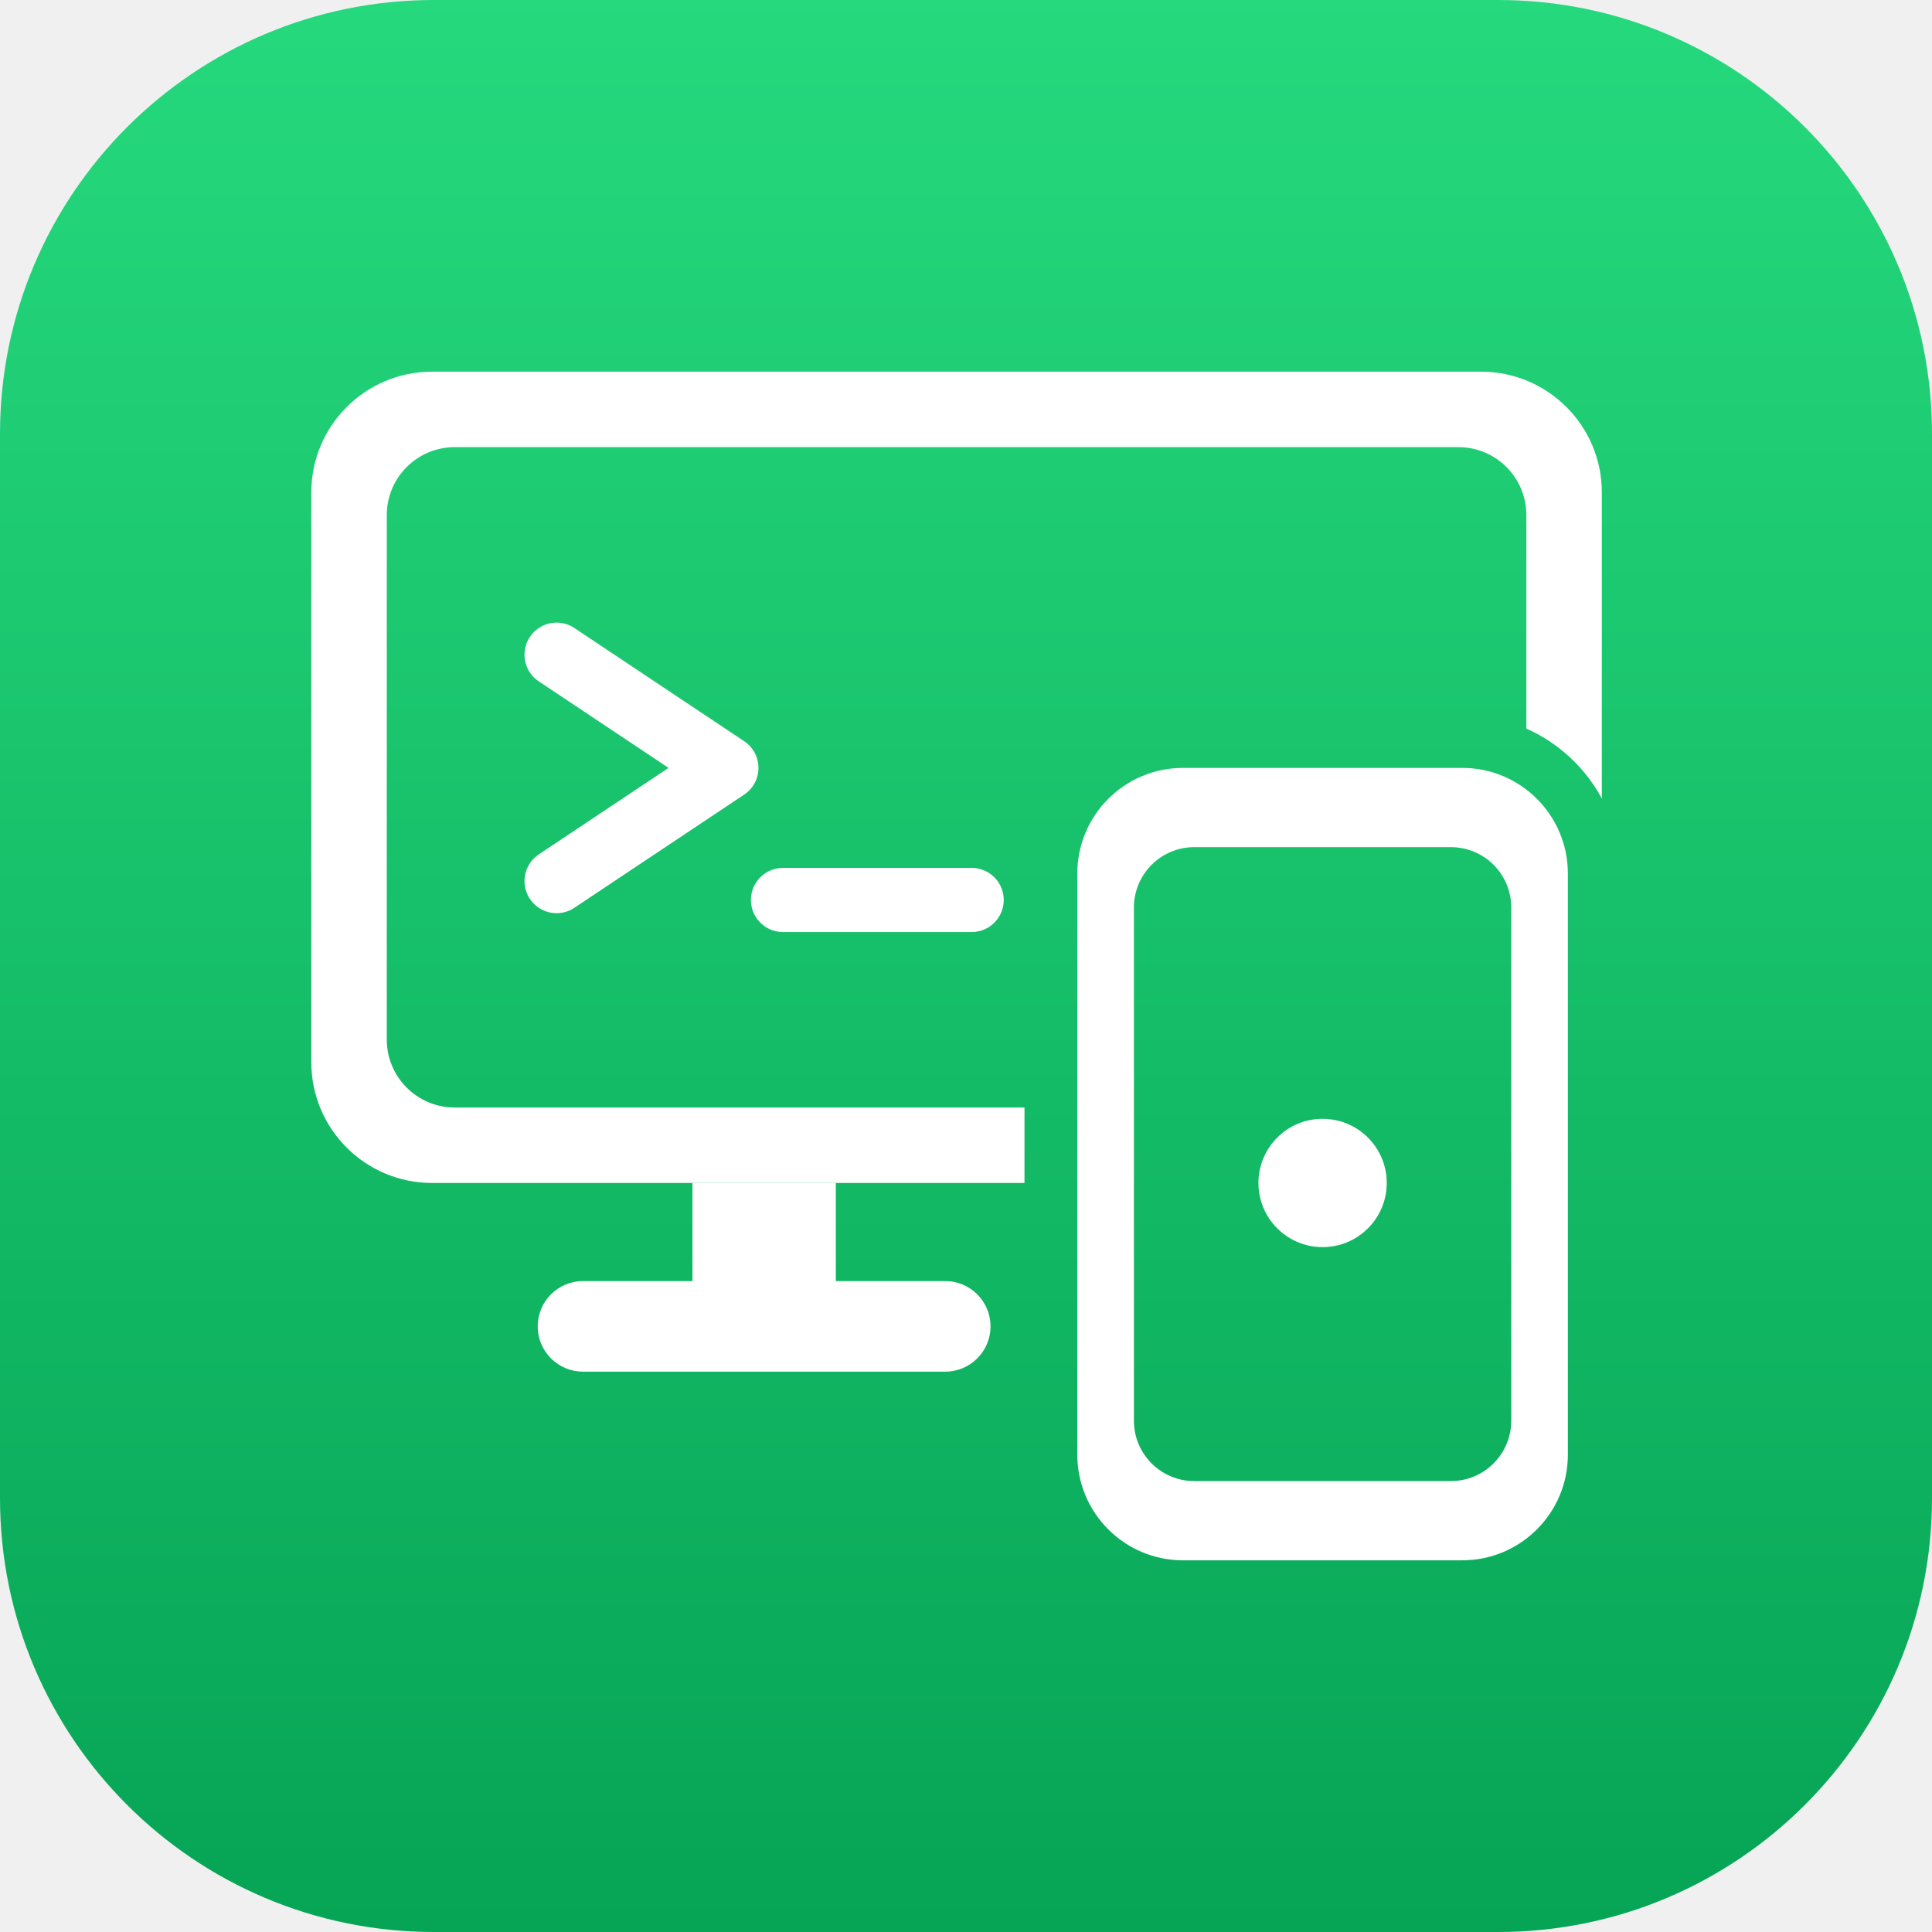
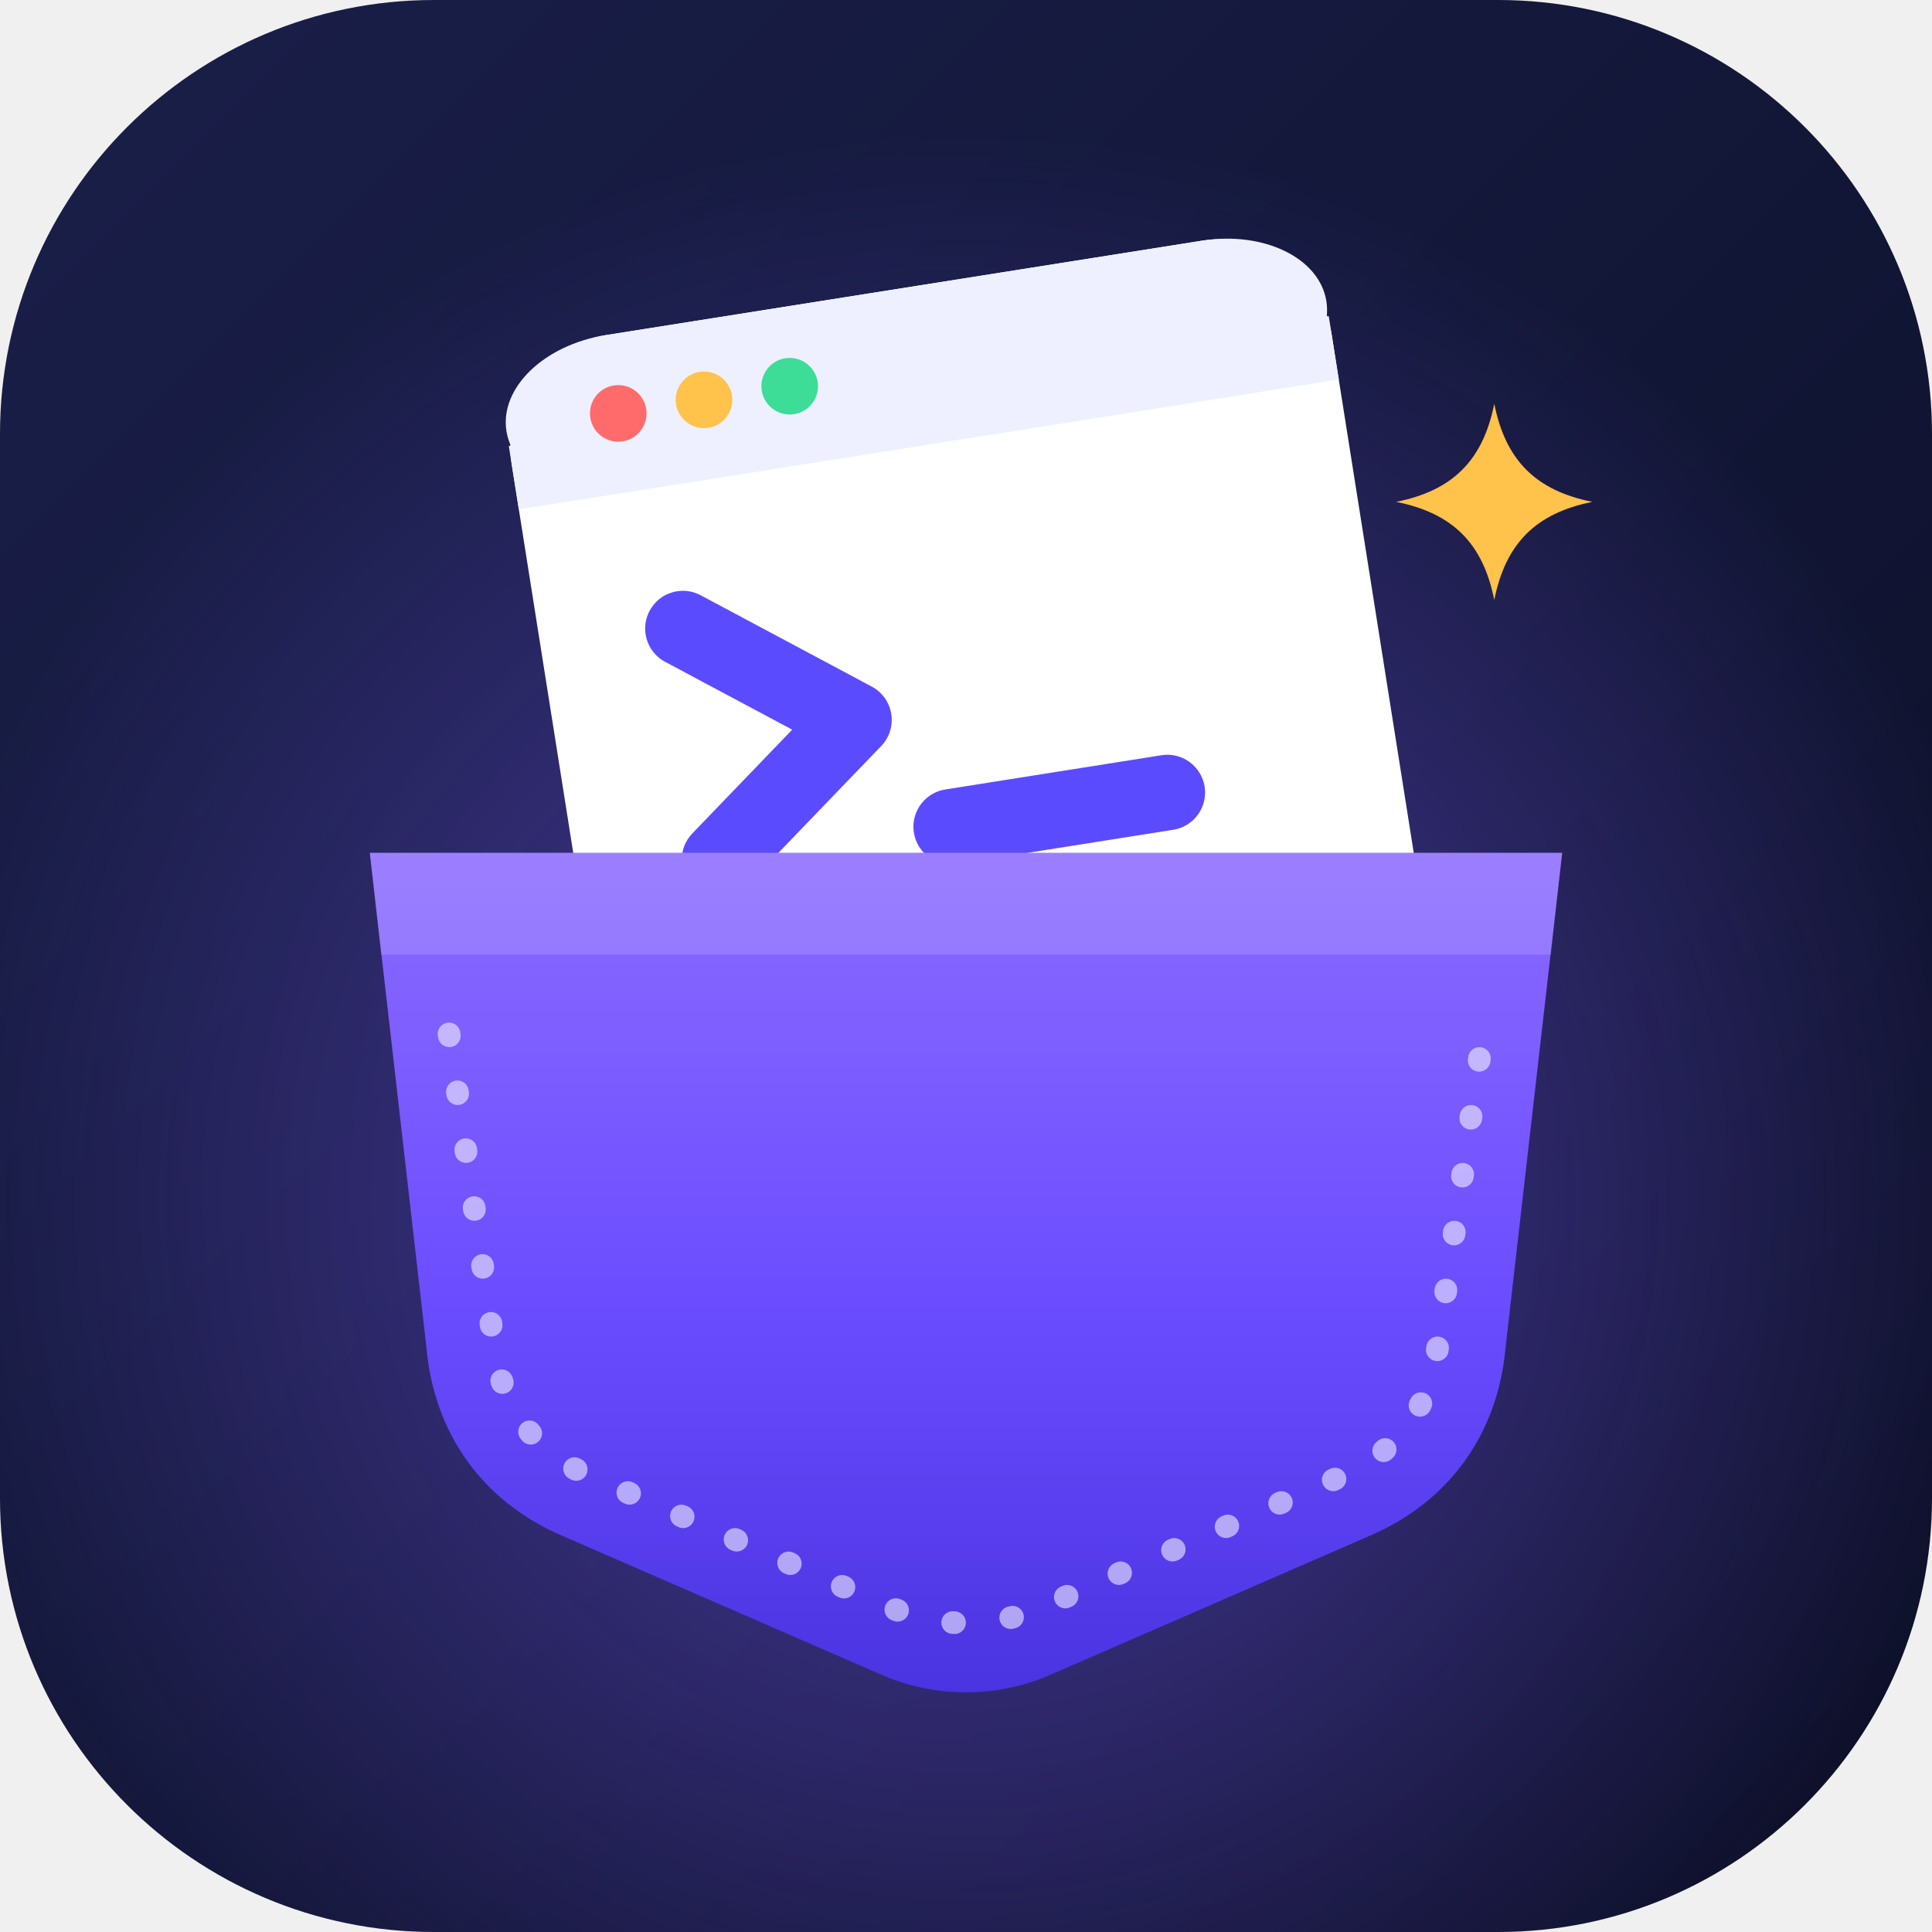
<svg xmlns="http://www.w3.org/2000/svg" viewBox="0 0 1024 1024">
  <defs>
-     <linearGradient id="g" x1="0" y1="0" x2="0" y2="1">
-       <stop offset="0" stop-color="#26D97D" />
-       <stop offset="1" stop-color="#06A455" />
+     <linearGradient id="bg" x1="0" y1="0" x2="1" y2="1">
+       <stop offset="0" stop-color="#1A1F4A" />
+       <stop offset="1" stop-color="#0B0E24" />
+     </linearGradient>
+     <radialGradient id="glow" cx=".5" cy=".62" r=".55">
+       <stop offset="0" stop-color="#7B5CFF" stop-opacity=".55" />
+       <stop offset="1" stop-color="#7B5CFF" stop-opacity="0" />
+     </radialGradient>
+     <linearGradient id="pk" x1="0" y1="0" x2="0" y2="1">
+       <stop offset="0" stop-color="#8B6BFF" />
+       <stop offset=".55" stop-color="#6A4CFF" />
+       <stop offset="1" stop-color="#4A33E0" />
    </linearGradient>
  </defs>
-   <rect width="1024" height="1024" rx="230" fill="url(#g)" />
-   <defs>
-     <mask id="cut" maskUnits="userSpaceOnUse" x="0" y="0" width="1024" height="1024">
-       <rect width="1024" height="1024" fill="#fff" />
-       <rect x="548" y="412" width="316" height="476" rx="84" fill="#000" />
-     </mask>
-   </defs>
-   <g transform="translate(-5,-33)" fill="#fff">
-     <g mask="url(#cut)">
-       <path fill-rule="evenodd" d="M234 230h556a64 64 0 0 1 64 64v302a64 64 0 0 1-64 64H234a64 64 0 0 1-64-64V294a64 64 0 0 1 64-64zM246 270a36 36 0 0 0-36 36v278a36 36 0 0 0 36 36h532a36 36 0 0 0 36-36V306a36 36 0 0 0-36-36z" />
-       <rect x="372" y="660" width="76" height="64" />
-       <rect x="290" y="712" width="240" height="48" rx="24" />
-       <path d="M300 380l90 60-90 60M420 510h100" fill="none" stroke="#fff" stroke-width="34" stroke-linecap="round" stroke-linejoin="round" />
-     </g>
-     <path fill-rule="evenodd" d="M632 440h148a56 56 0 0 1 56 56v308a56 56 0 0 1-56 56H632a56 56 0 0 1-56-56V496a56 56 0 0 1 56-56zM638 482a32 32 0 0 0-32 32v272a32 32 0 0 0 32 32h136a32 32 0 0 0 32-32V514a32 32 0 0 0-32-32z" />
-     <circle cx="706" cy="660" r="34" />
+   <rect width="1024" height="1024" rx="230" fill="url(#bg)" />
+   <rect width="1024" height="1024" rx="230" fill="url(#glow)" />
+   <g transform="rotate(-9 512 360)">
+     <rect x="292" y="150" width="440" height="400" rx="60" fill="#FFFFFF" />
+     <rect x="292" y="150" width="440" height="84" rx="60" fill="#EEF0FF" />
+     <rect x="292" y="200" width="440" height="34" fill="#EEF0FF" />
+     <circle cx="352" cy="192" r="15" fill="#FF6B6B" />
+     <circle cx="398" cy="192" r="15" fill="#FFC24B" />
+     <circle cx="444" cy="192" r="15" fill="#3DDC97" />
+     <path d="M368 310l82 62-82 62" fill="none" stroke="#5B4BFF" stroke-width="40" stroke-linecap="round" stroke-linejoin="round" />
+     <path d="M492 436h116" fill="none" stroke="#5B4BFF" stroke-width="40" stroke-linecap="round" />
  </g>
+   <path d="M196 452h632l-30 262c-4 46-30 82-72 100l-170 74c-28 12-60 12-88 0l-170-74c-42-18-68-54-72-100z" fill="url(#pk)" />
+   <path d="M196 452h632l-6 54H202z" fill="#FFFFFF" fill-opacity=".14" />
+   <path d="M238 548l24 166c4 32 22 56 50 68l160 70c26 11 54 11 80 0l160-70c28-12 46-36 50-68l24-166" fill="none" stroke="#FFFFFF" stroke-opacity=".55" stroke-width="12" stroke-linecap="round" stroke-dasharray="1 30" />
+   <path d="M792 214c6 30 22 46 52 52-30 6-46 22-52 52-6-30-22-46-52-52 30-6 46-22 52-52z" fill="#FFC24B" />
</svg>
